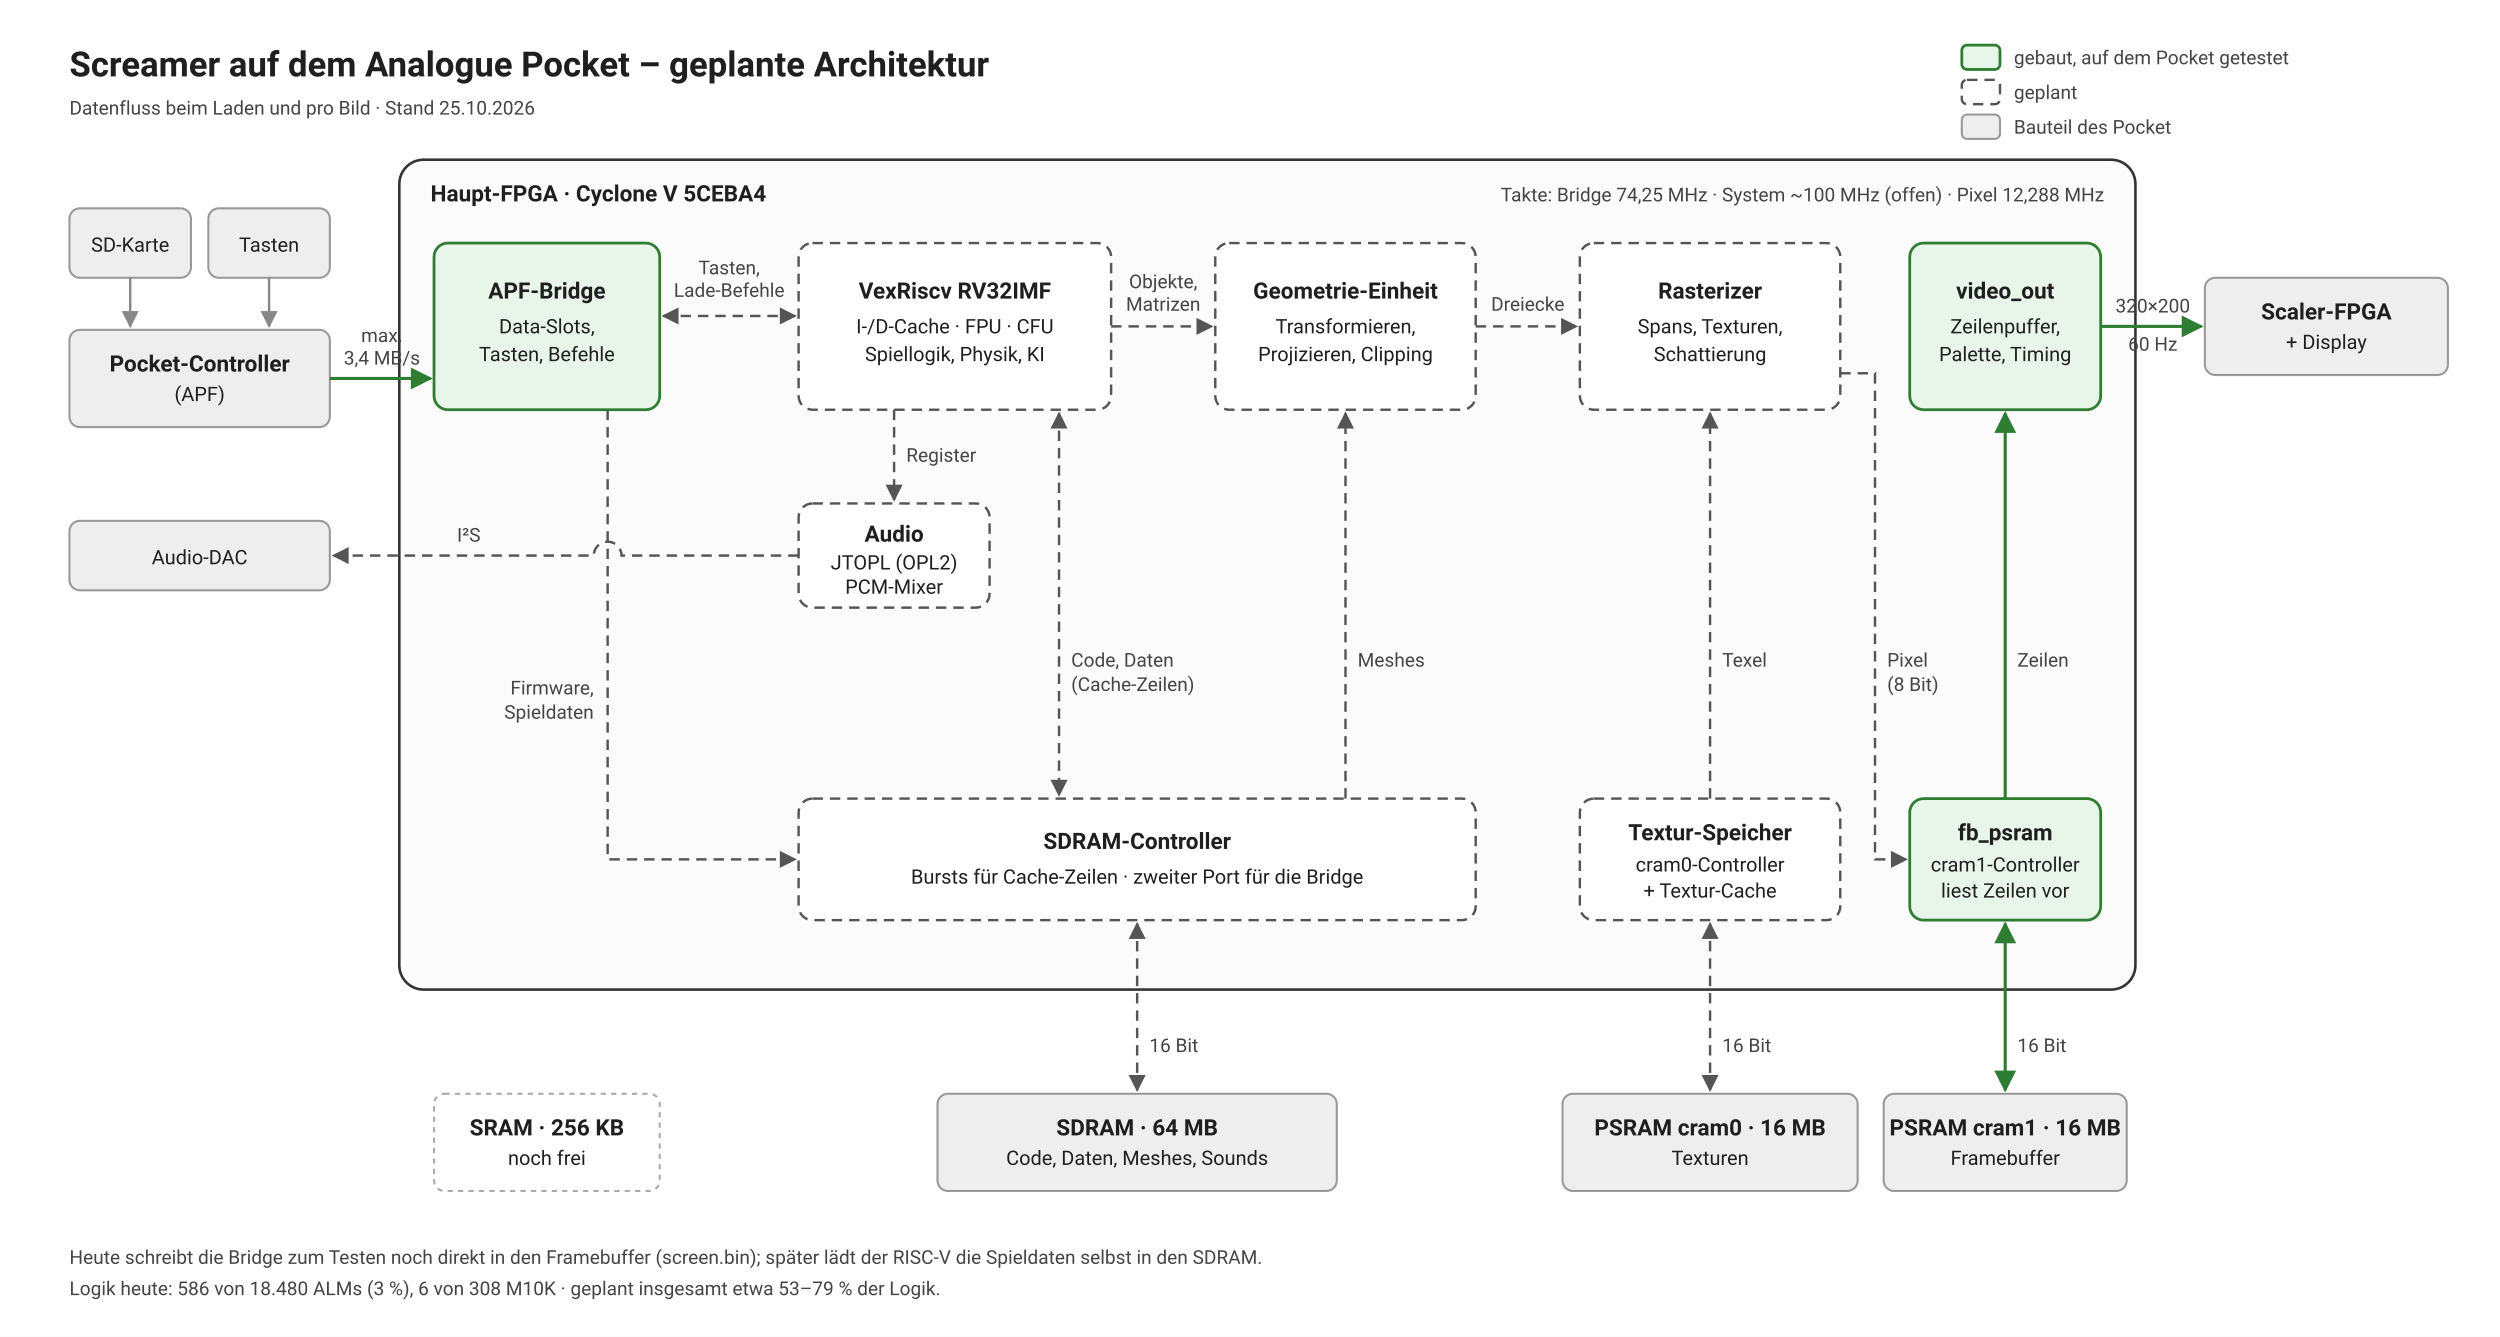
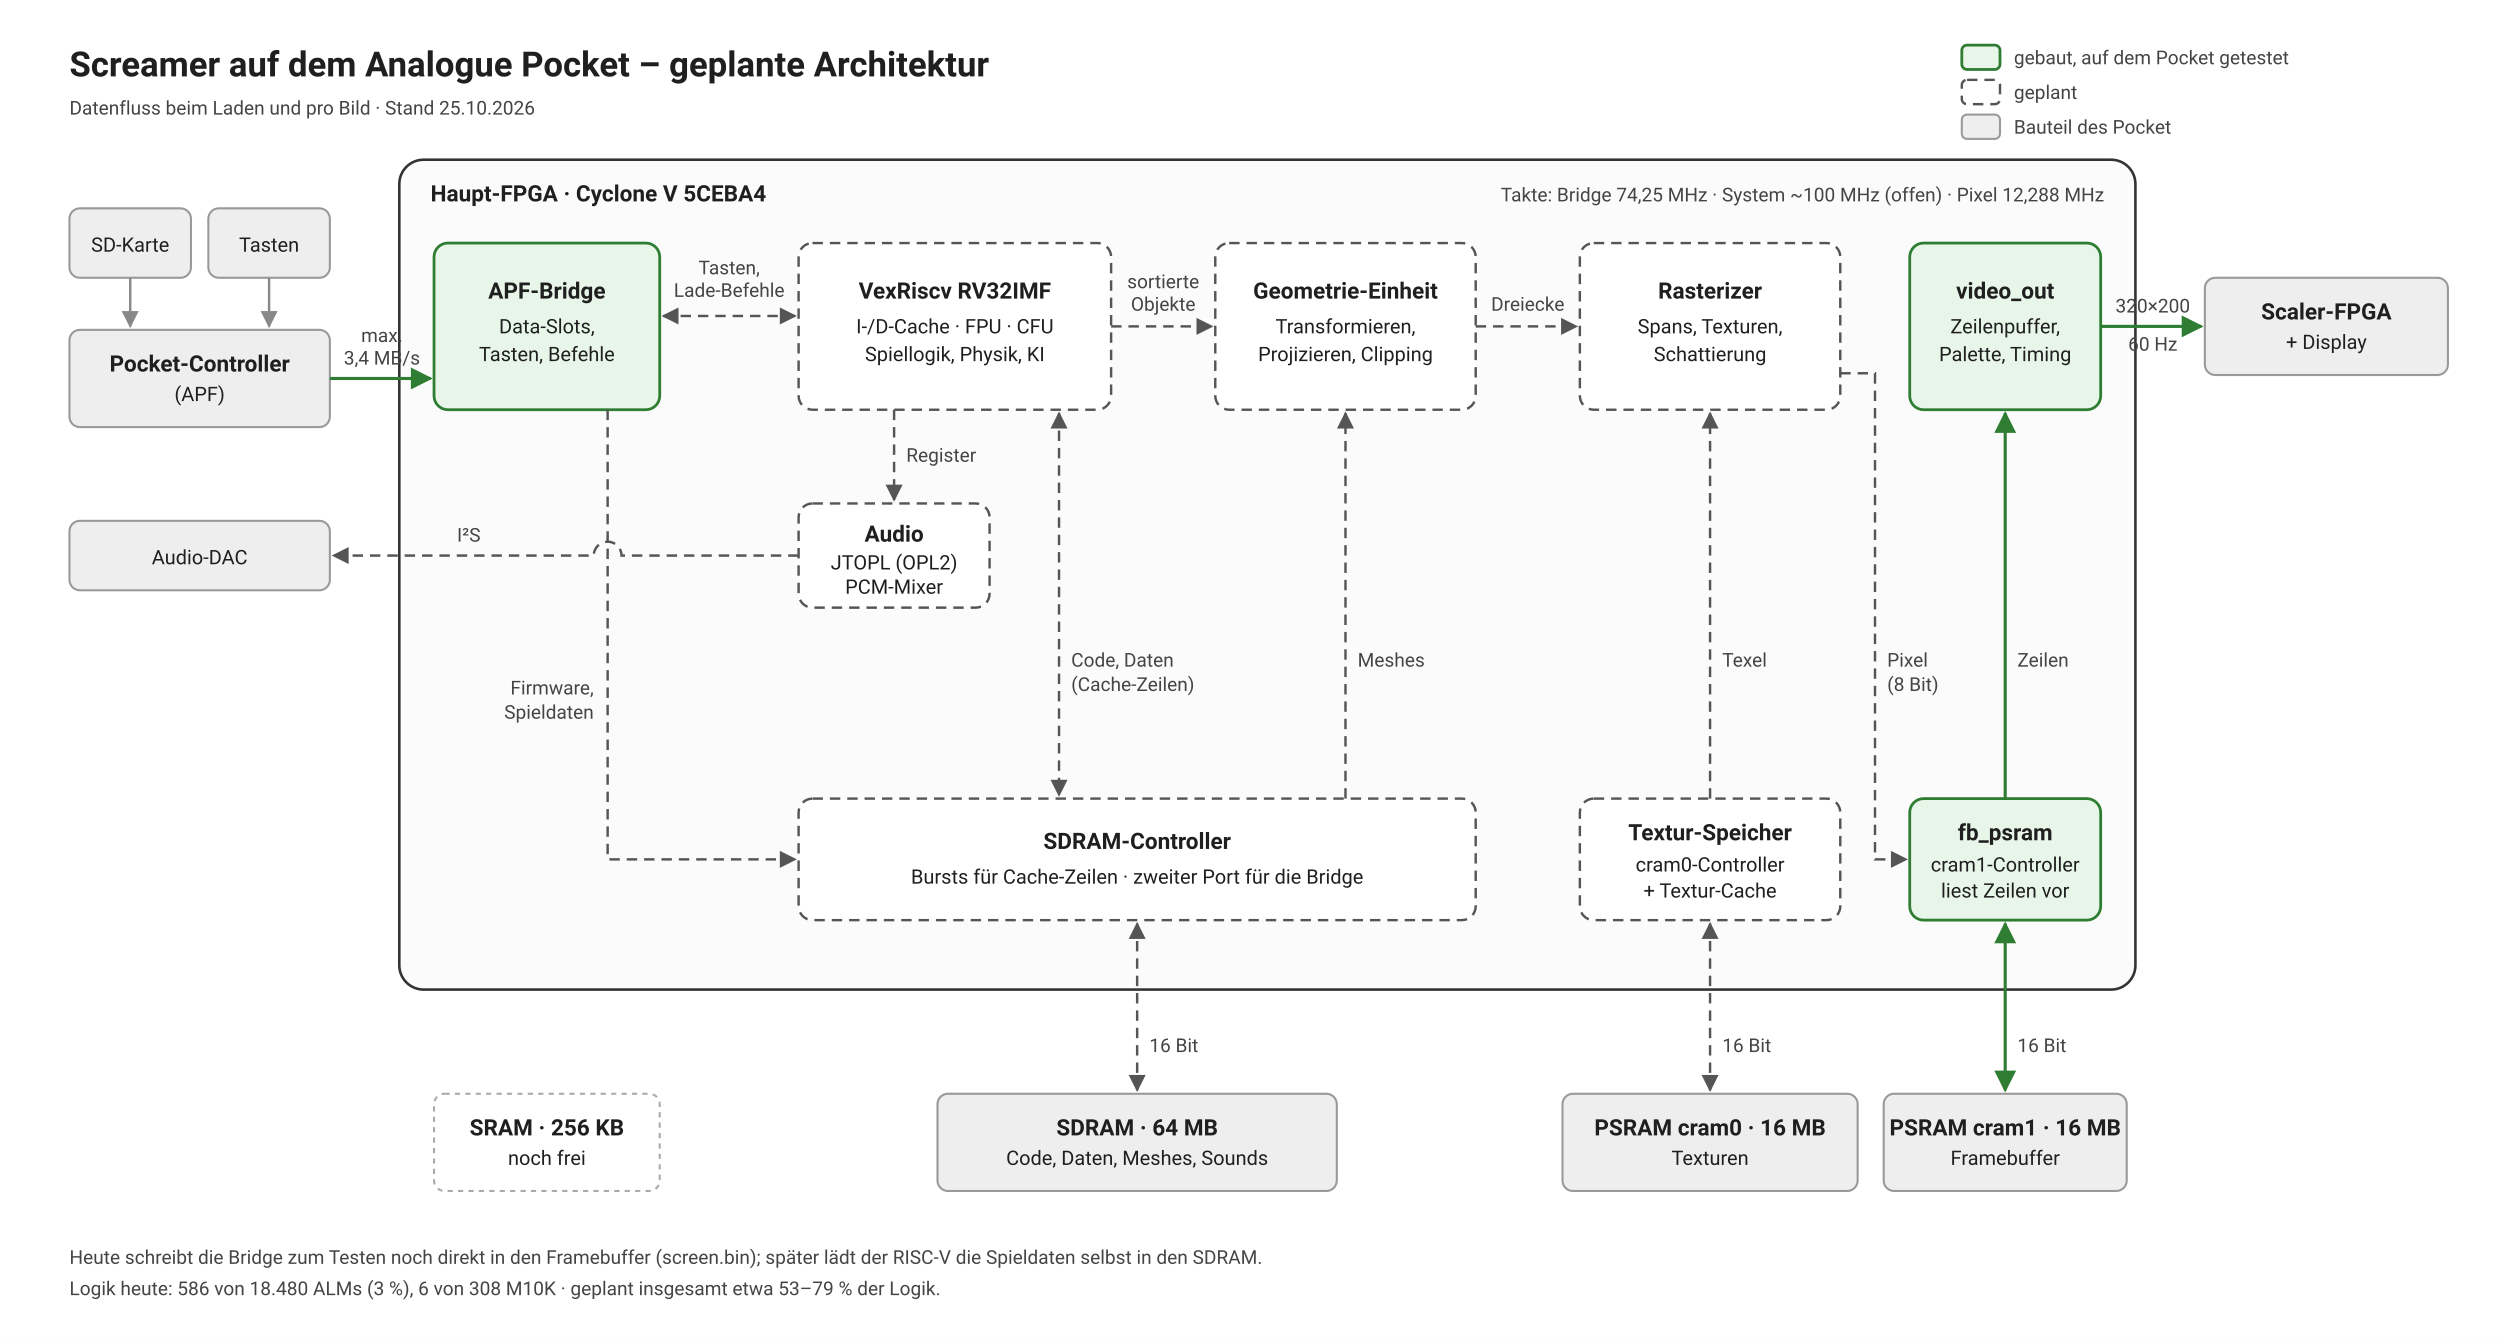
<svg xmlns="http://www.w3.org/2000/svg" viewBox="0 0 1440 770" width="1440" height="770" role="img" aria-label="Geplante Architektur: Der RISC-V-Prozessor im FPGA schickt Objekte an die Geometrie-Einheit, die Dreiecke an den Rasterizer liefert. Der Rasterizer liest Texturen aus PSRAM cram0 und schreibt Pixel in den Framebuffer in PSRAM cram1, aus dem video_out das Bild für den Pocket-Bildschirm liest. Code, Daten und Meshes liegen im SDRAM, die Dateien kommen von der SD-Karte über die APF-Bridge.">
  <defs>
    <marker id="built" viewBox="0 0 10 10" refX="9" refY="5" markerWidth="7" markerHeight="7" orient="auto-start-reverse">
      <path d="M0,0 L10,5 L0,10 z" fill="#2e7d32" />
    </marker>
    <marker id="plan" viewBox="0 0 10 10" refX="9" refY="5" markerWidth="7" markerHeight="7" orient="auto-start-reverse">
      <path d="M0,0 L10,5 L0,10 z" fill="#555555" />
    </marker>
    <marker id="ext" viewBox="0 0 10 10" refX="9" refY="5" markerWidth="7" markerHeight="7" orient="auto-start-reverse">
      <path d="M0,0 L10,5 L0,10 z" fill="#888888" />
    </marker>
  </defs>
  <style>
    text { font-family: system-ui, -apple-system, "Segoe UI", Roboto, Helvetica, Arial, sans-serif; fill: #1f1f1f; }
    .h { font-size: 20px; font-weight: 700; }
    .t { font-size: 13px; font-weight: 600; }
    .b { font-size: 11.5px; }
    .l { font-size: 11px; fill: #444444; }
    .c { text-anchor: middle; }
    .r { text-anchor: end; }
    .built { fill: #e8f5e9; stroke: #2e7d32; stroke-width: 1.6; }
    .plan { fill: #ffffff; stroke: #555555; stroke-width: 1.4; stroke-dasharray: 6 4; }
    .ext { fill: #eeeeee; stroke: #999999; stroke-width: 1.2; }
    .free { fill: #ffffff; stroke: #aaaaaa; stroke-width: 1.2; stroke-dasharray: 3 3; }
    .wb { fill: none; stroke: #2e7d32; stroke-width: 1.8; }
    .wp { fill: none; stroke: #555555; stroke-width: 1.4; stroke-dasharray: 6 4; }
    .we { fill: none; stroke: #888888; stroke-width: 1.4; }
  </style>
  <rect width="1440" height="770" fill="#ffffff" />
  <text x="40" y="44" class="h">Screamer auf dem Analogue Pocket – geplante Architektur</text>
  <text x="40" y="66" class="l">Datenfluss beim Laden und pro Bild · Stand 25.10.2026</text>
  <rect x="1130" y="26" width="22" height="14" rx="3" class="built" />
  <text x="1160" y="37" class="l">gebaut, auf dem Pocket getestet</text>
  <rect x="1130" y="46" width="22" height="14" rx="3" class="plan" />
  <text x="1160" y="57" class="l">geplant</text>
  <rect x="1130" y="66" width="22" height="14" rx="3" class="ext" />
  <text x="1160" y="77" class="l">Bauteil des Pocket</text>
  <rect x="40" y="120" width="70" height="40" rx="6" class="ext" />
  <text x="75" y="145" class="b c">SD-Karte</text>
  <rect x="120" y="120" width="70" height="40" rx="6" class="ext" />
  <text x="155" y="145" class="b c">Tasten</text>
  <path d="M75,160 V188" class="we" marker-end="url(#ext)" />
  <path d="M155,160 V188" class="we" marker-end="url(#ext)" />
  <rect x="40" y="190" width="150" height="56" rx="6" class="ext" />
  <text x="115" y="214" class="t c">Pocket-Controller</text>
  <text x="115" y="231" class="b c">(APF)</text>
  <rect x="40" y="300" width="150" height="40" rx="6" class="ext" />
  <text x="115" y="325" class="b c">Audio-DAC</text>
  <rect x="1270" y="160" width="140" height="56" rx="6" class="ext" />
  <text x="1340" y="184" class="t c">Scaler-FPGA</text>
  <text x="1340" y="201" class="b c">+ Display</text>
  <rect x="230" y="92" width="1000" height="478" rx="14" fill="#fbfbfb" stroke="#333333" stroke-width="1.5" />
  <text x="248" y="116" class="t">Haupt-FPGA · Cyclone V 5CEBA4</text>
  <text x="1212" y="116" class="l r">Takte: Bridge 74,25 MHz · System ~100 MHz (offen) · Pixel 12,288 MHz</text>
  <rect x="250" y="140" width="130" height="96" rx="8" class="built" />
  <text x="315" y="172" class="t c">APF-Bridge</text>
  <text x="315" y="192" class="b c">Data-Slots,</text>
  <text x="315" y="208" class="b c">Tasten, Befehle</text>
  <rect x="460" y="140" width="180" height="96" rx="8" class="plan" />
  <text x="550" y="172" class="t c">VexRiscv RV32IMF</text>
  <text x="550" y="192" class="b c">I-/D-Cache · FPU · CFU</text>
  <text x="550" y="208" class="b c">Spiellogik, Physik, KI</text>
  <rect x="700" y="140" width="150" height="96" rx="8" class="plan" />
  <text x="775" y="172" class="t c">Geometrie-Einheit</text>
  <text x="775" y="192" class="b c">Transformieren,</text>
  <text x="775" y="208" class="b c">Projizieren, Clipping</text>
  <rect x="910" y="140" width="150" height="96" rx="8" class="plan" />
  <text x="985" y="172" class="t c">Rasterizer</text>
  <text x="985" y="192" class="b c">Spans, Texturen,</text>
  <text x="985" y="208" class="b c">Schattierung</text>
  <rect x="1100" y="140" width="110" height="96" rx="8" class="built" />
  <text x="1155" y="172" class="t c">video_out</text>
  <text x="1155" y="192" class="b c">Zeilenpuffer,</text>
  <text x="1155" y="208" class="b c">Palette, Timing</text>
  <rect x="460" y="290" width="110" height="60" rx="8" class="plan" />
  <text x="515" y="312" class="t c">Audio</text>
  <text x="515" y="328" class="b c">JTOPL (OPL2)</text>
  <text x="515" y="342" class="b c">PCM-Mixer</text>
  <rect x="460" y="460" width="390" height="70" rx="8" class="plan" />
  <text x="655" y="489" class="t c">SDRAM-Controller</text>
  <text x="655" y="509" class="b c">Bursts für Cache-Zeilen · zweiter Port für die Bridge</text>
  <rect x="910" y="460" width="150" height="70" rx="8" class="plan" />
  <text x="985" y="484" class="t c">Textur-Speicher</text>
  <text x="985" y="502" class="b c">cram0-Controller</text>
  <text x="985" y="517" class="b c">+ Textur-Cache</text>
  <rect x="1100" y="460" width="110" height="70" rx="8" class="built" />
  <text x="1155" y="484" class="t c">fb_psram</text>
  <text x="1155" y="502" class="b c">cram1-Controller</text>
  <text x="1155" y="517" class="b c">liest Zeilen vor</text>
  <rect x="250" y="630" width="130" height="56" rx="6" class="free" />
  <text x="315" y="654" class="t c" fill="#666666">SRAM · 256 KB</text>
  <text x="315" y="671" class="b c">noch frei</text>
  <rect x="540" y="630" width="230" height="56" rx="6" class="ext" />
  <text x="655" y="654" class="t c">SDRAM · 64 MB</text>
  <text x="655" y="671" class="b c">Code, Daten, Meshes, Sounds</text>
  <rect x="900" y="630" width="170" height="56" rx="6" class="ext" />
  <text x="985" y="654" class="t c">PSRAM cram0 · 16 MB</text>
  <text x="985" y="671" class="b c">Texturen</text>
  <rect x="1085" y="630" width="140" height="56" rx="6" class="ext" />
  <text x="1155" y="654" class="t c">PSRAM cram1 · 16 MB</text>
  <text x="1155" y="671" class="b c">Framebuffer</text>
  <path d="M190,218 H248" class="wb" marker-end="url(#built)" />
  <text x="220" y="197" class="l c">max.</text>
  <text x="220" y="210" class="l c">3,4 MB/s</text>
  <path d="M1155,460 V238" class="wb" marker-end="url(#built)" />
  <text x="1162" y="384" class="l">Zeilen</text>
  <path d="M1210,188 H1268" class="wb" marker-end="url(#built)" />
  <text x="1240" y="180" class="l c">320×200</text>
  <text x="1240" y="202" class="l c">60 Hz</text>
  <path d="M1155,532 V628" class="wb" marker-start="url(#built)" marker-end="url(#built)" />
  <text x="1162" y="606" class="l">16 Bit</text>
  <path d="M382,182 H458" class="wp" marker-start="url(#plan)" marker-end="url(#plan)" />
  <text x="420" y="158" class="l c">Tasten,</text>
  <text x="420" y="171" class="l c">Lade-Befehle</text>
  <path d="M640,188 H698" class="wp" marker-end="url(#plan)" />
-   <text x="670" y="166" class="l c">Objekte,</text>
-   <text x="670" y="179" class="l c">Matrizen</text>
+   <text x="670" y="166" class="l c">sortierte</text>
+   <text x="670" y="179" class="l c">Objekte</text>
  <path d="M850,188 H908" class="wp" marker-end="url(#plan)" />
  <text x="880" y="179" class="l c">Dreiecke</text>
  <path d="M515,236 V288" class="wp" marker-end="url(#plan)" />
  <text x="522" y="266" class="l">Register</text>
  <path d="M350,236 V495 H458" class="wp" marker-end="url(#plan)" />
  <text x="342" y="400" class="l r">Firmware,</text>
  <text x="342" y="414" class="l r">Spieldaten</text>
  <path d="M460,320 H358 A8,8 0 0 0 342,320 H192" class="wp" marker-end="url(#plan)" />
  <text x="270" y="312" class="l c">I²S</text>
  <path d="M610,238 V458" class="wp" marker-start="url(#plan)" marker-end="url(#plan)" />
  <text x="617" y="384" class="l">Code, Daten</text>
  <text x="617" y="398" class="l">(Cache-Zeilen)</text>
  <path d="M775,460 V238" class="wp" marker-end="url(#plan)" />
  <text x="782" y="384" class="l">Meshes</text>
  <path d="M985,460 V238" class="wp" marker-end="url(#plan)" />
  <text x="992" y="384" class="l">Texel</text>
  <path d="M1060,215 H1080 V495 H1098" class="wp" marker-end="url(#plan)" />
  <text x="1087" y="384" class="l">Pixel</text>
  <text x="1087" y="398" class="l">(8 Bit)</text>
  <path d="M655,532 V628" class="wp" marker-start="url(#plan)" marker-end="url(#plan)" />
  <text x="662" y="606" class="l">16 Bit</text>
  <path d="M985,532 V628" class="wp" marker-start="url(#plan)" marker-end="url(#plan)" />
  <text x="992" y="606" class="l">16 Bit</text>
  <text x="40" y="728" class="l">Heute schreibt die Bridge zum Testen noch direkt in den Framebuffer (screen.bin); später lädt der RISC-V die Spieldaten selbst in den SDRAM.</text>
  <text x="40" y="746" class="l">Logik heute: 586 von 18.480 ALMs (3 %), 6 von 308 M10K · geplant insgesamt etwa 53–79 % der Logik.</text>
</svg>
